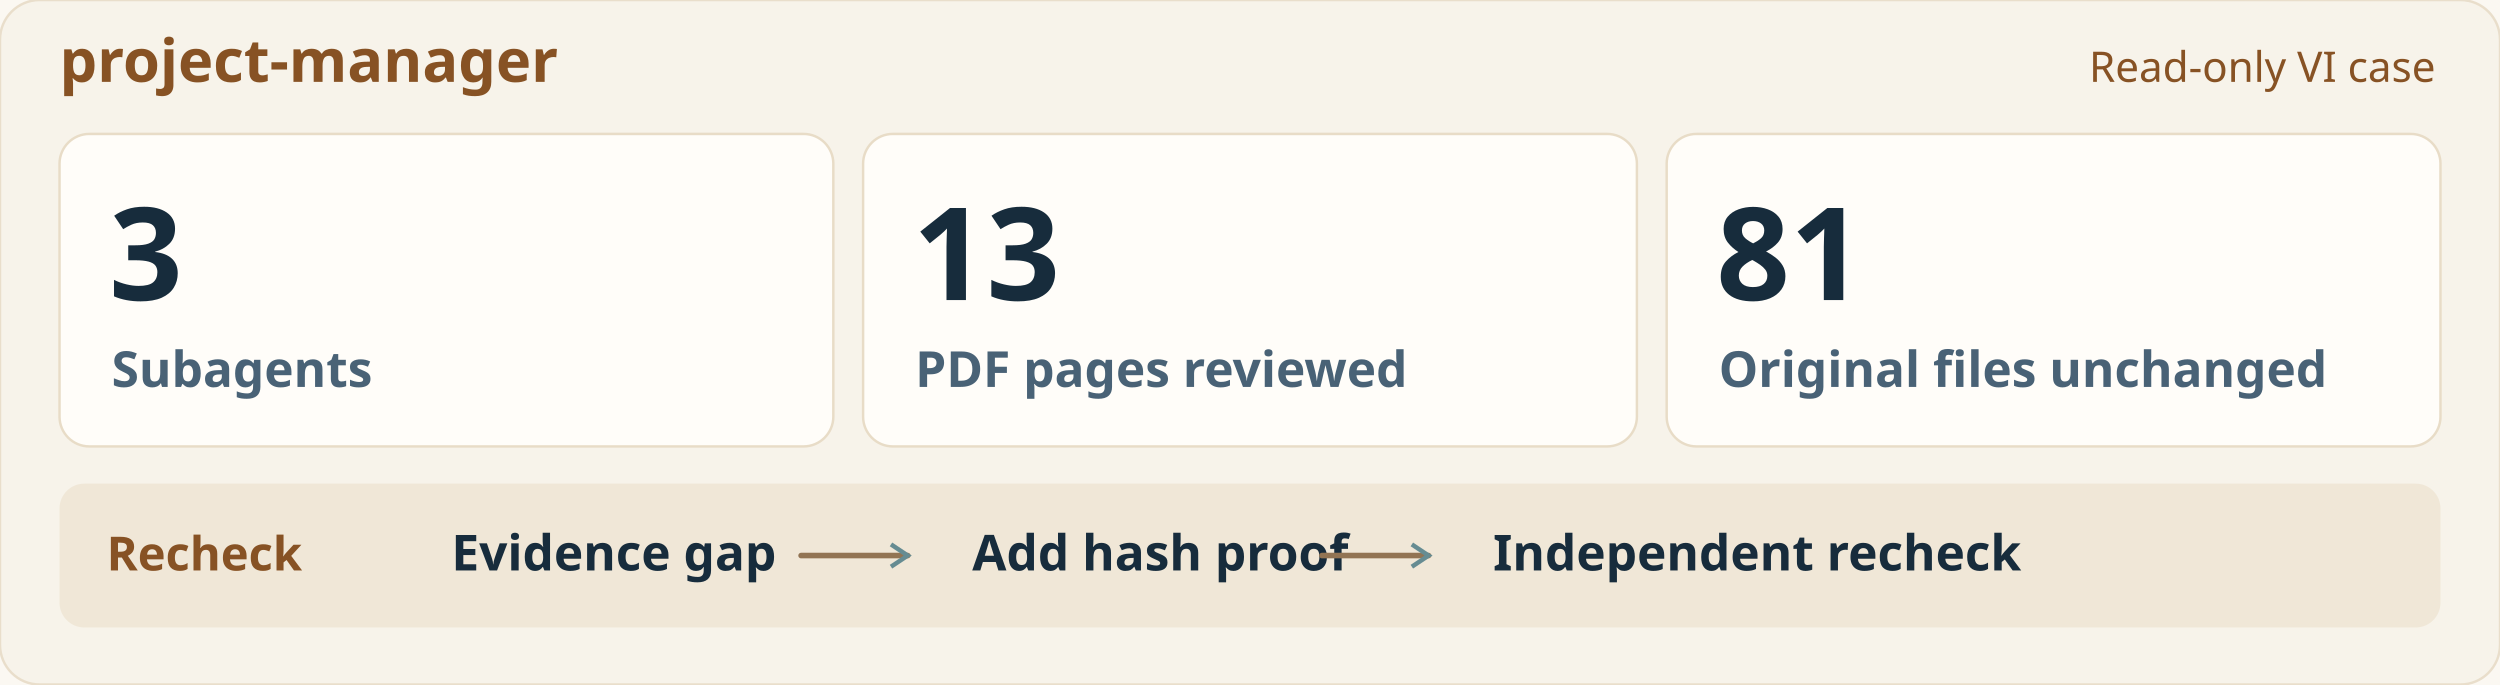
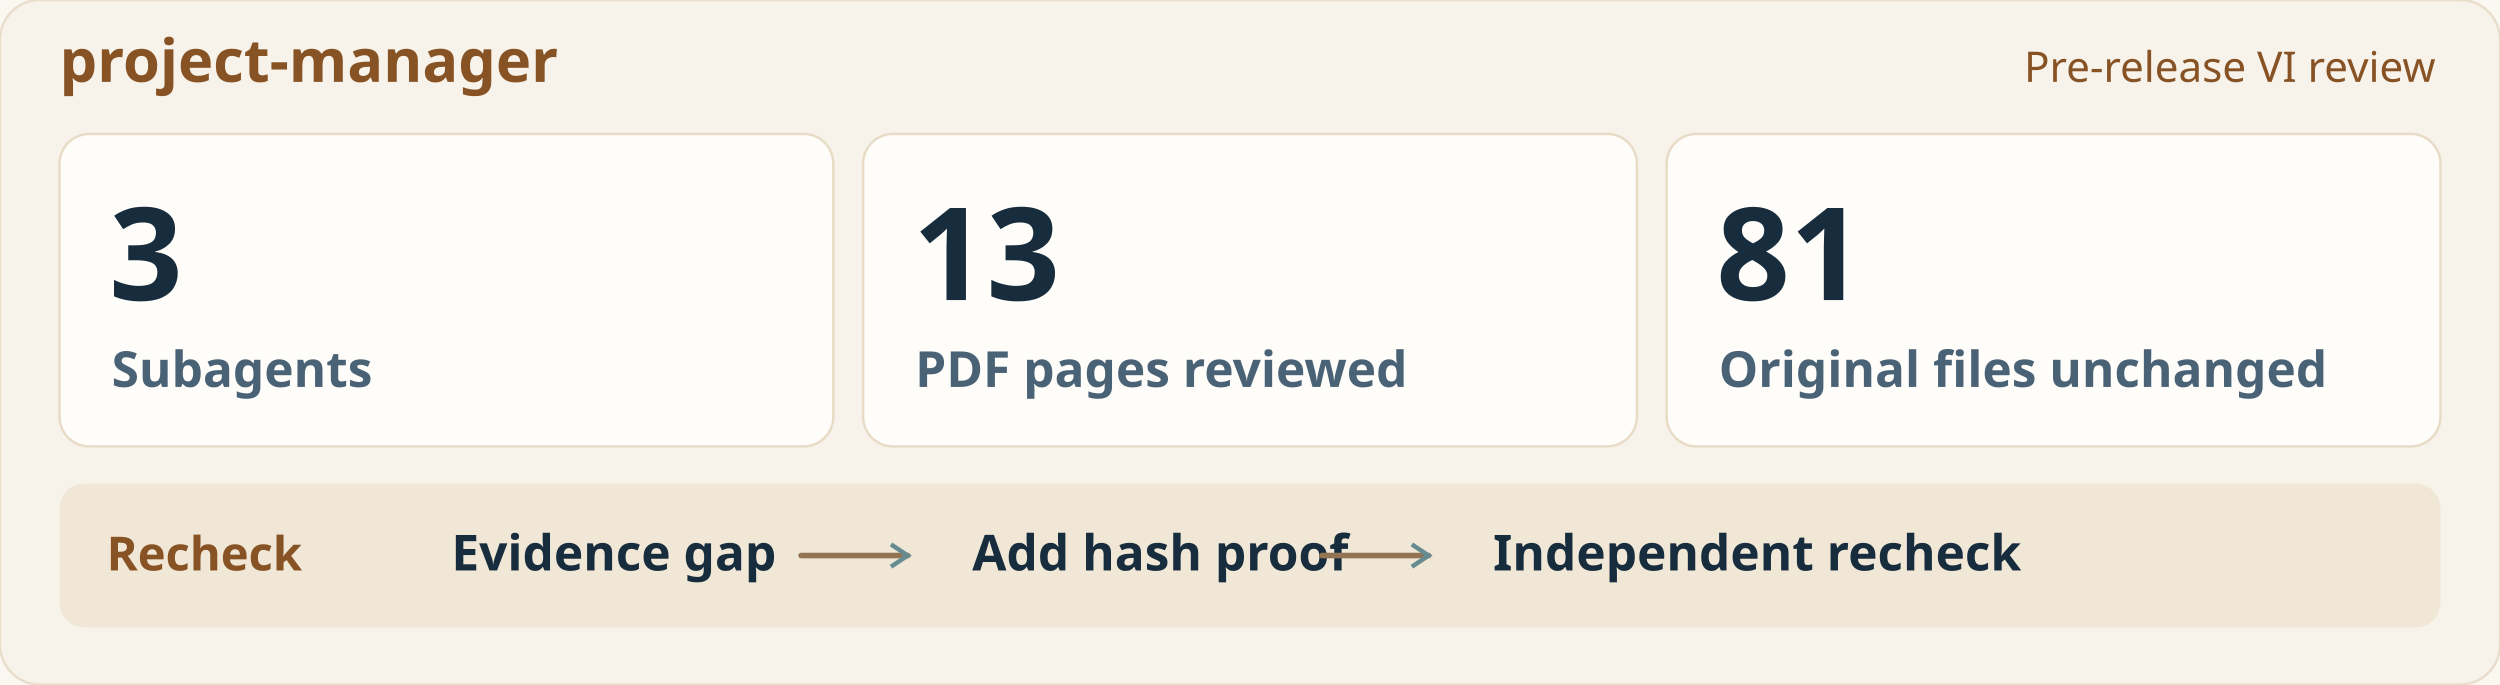
<svg xmlns="http://www.w3.org/2000/svg" width="1008" height="276" viewBox="408 22 1008 276" role="img">
  <defs>
    <marker id="tip" viewBox="0 0 10 10" refX="8" refY="5" markerWidth="5" markerHeight="5" orient="auto-start-reverse">
      <path d="M2 1 L8 5 L2 9" fill="none" stroke="#668C92" stroke-width="1.6" />
    </marker>
  </defs>
  <g font-family="Segoe UI, Microsoft YaHei, sans-serif">
    <rect x="1" y="1" width="1438" height="318" rx="20" fill="#FBF8F2" stroke="#D9E4E8" />
    <path d="M45 65 H345" fill="none" stroke="#C4D5DE" stroke-width="2.25" stroke-linecap="round" stroke-linejoin="round" />
    <rect x="408" y="22" width="1008" height="276" rx="16" fill="#F7F3EA" stroke="#E9DECB" />
    <text x="432" y="55" font-size="24" font-weight="650" fill="#875224" text-anchor="start">project-manager</text>
-     <text x="1390" y="55" font-size="17" font-weight="500" fill="#875224" text-anchor="end">Read-only VI case</text>
+     <text x="1390" y="55" font-size="17" font-weight="500" fill="#875224" text-anchor="end">Pre-release VI review</text>
    <rect x="432" y="76" width="312" height="126" rx="12" fill="#FFFDF9" stroke="#E8DCC7" />
    <text x="452" y="143" font-size="52" font-weight="700" fill="#172C3C" text-anchor="start">3</text>
    <text x="453" y="178" font-size="20" font-weight="550" fill="#496276" text-anchor="start">Subagents</text>
    <rect x="756" y="76" width="312" height="126" rx="12" fill="#FFFDF9" stroke="#E8DCC7" />
    <text x="776" y="143" font-size="52" font-weight="700" fill="#172C3C" text-anchor="start">13</text>
    <text x="777" y="178" font-size="20" font-weight="550" fill="#496276" text-anchor="start">PDF pages reviewed</text>
    <rect x="1080" y="76" width="312" height="126" rx="12" fill="#FFFDF9" stroke="#E8DCC7" />
    <text x="1100" y="143" font-size="52" font-weight="700" fill="#172C3C" text-anchor="start">81</text>
    <text x="1101" y="178" font-size="20" font-weight="550" fill="#496276" text-anchor="start">Original files unchanged</text>
    <rect x="432" y="217" width="960" height="58" rx="10" fill="#F0E7D7" stroke="none" />
    <text x="451" y="252" font-size="19" font-weight="650" fill="#875224" text-anchor="start">Recheck</text>
    <text x="590" y="252" font-size="20" font-weight="550" fill="#172C3C" text-anchor="start">Evidence gap</text>
    <path d="M731 246 H774" fill="none" stroke="#927453" stroke-width="2.25" stroke-linecap="round" stroke-linejoin="round" marker-end="url(#tip)" />
    <text x="800" y="252" font-size="20" font-weight="550" fill="#172C3C" text-anchor="start">Add hash proof</text>
    <path d="M941 246 H984" fill="none" stroke="#927453" stroke-width="2.25" stroke-linecap="round" stroke-linejoin="round" marker-end="url(#tip)" />
    <text x="1010" y="252" font-size="20" font-weight="550" fill="#172C3C" text-anchor="start">Independent recheck</text>
  </g>
</svg>
